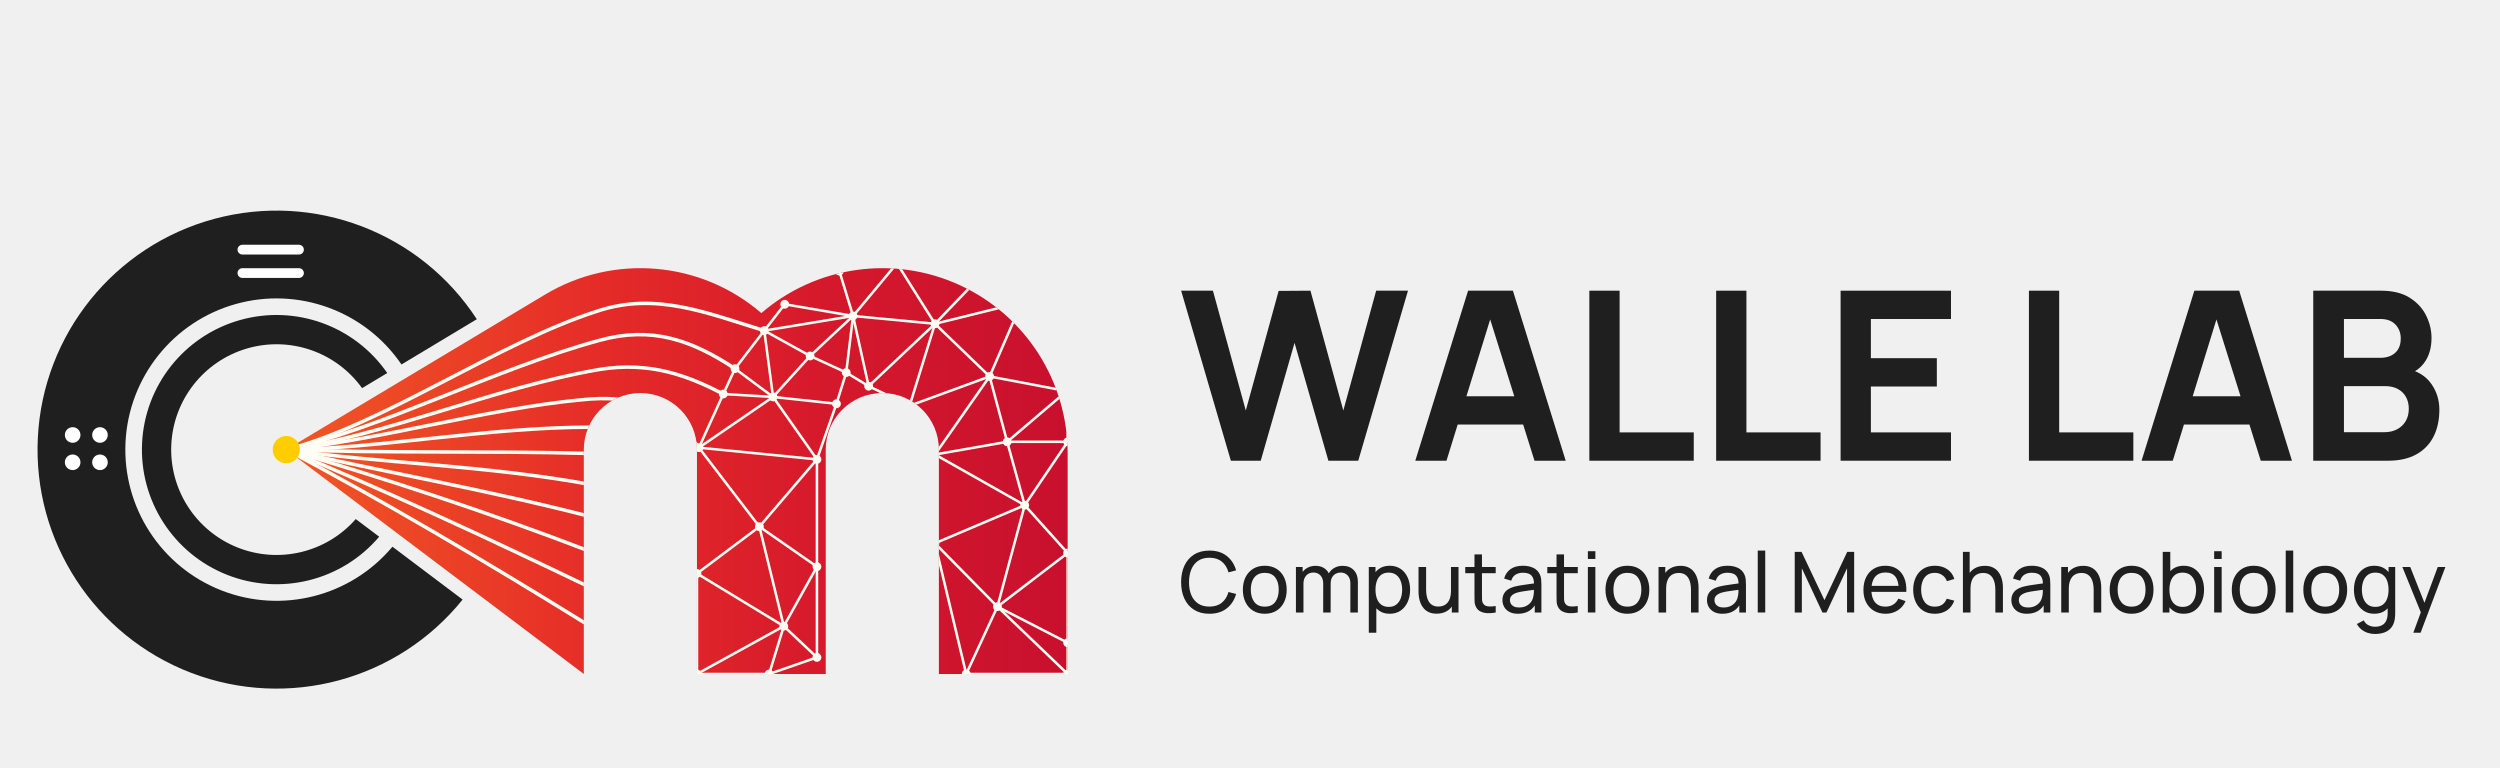
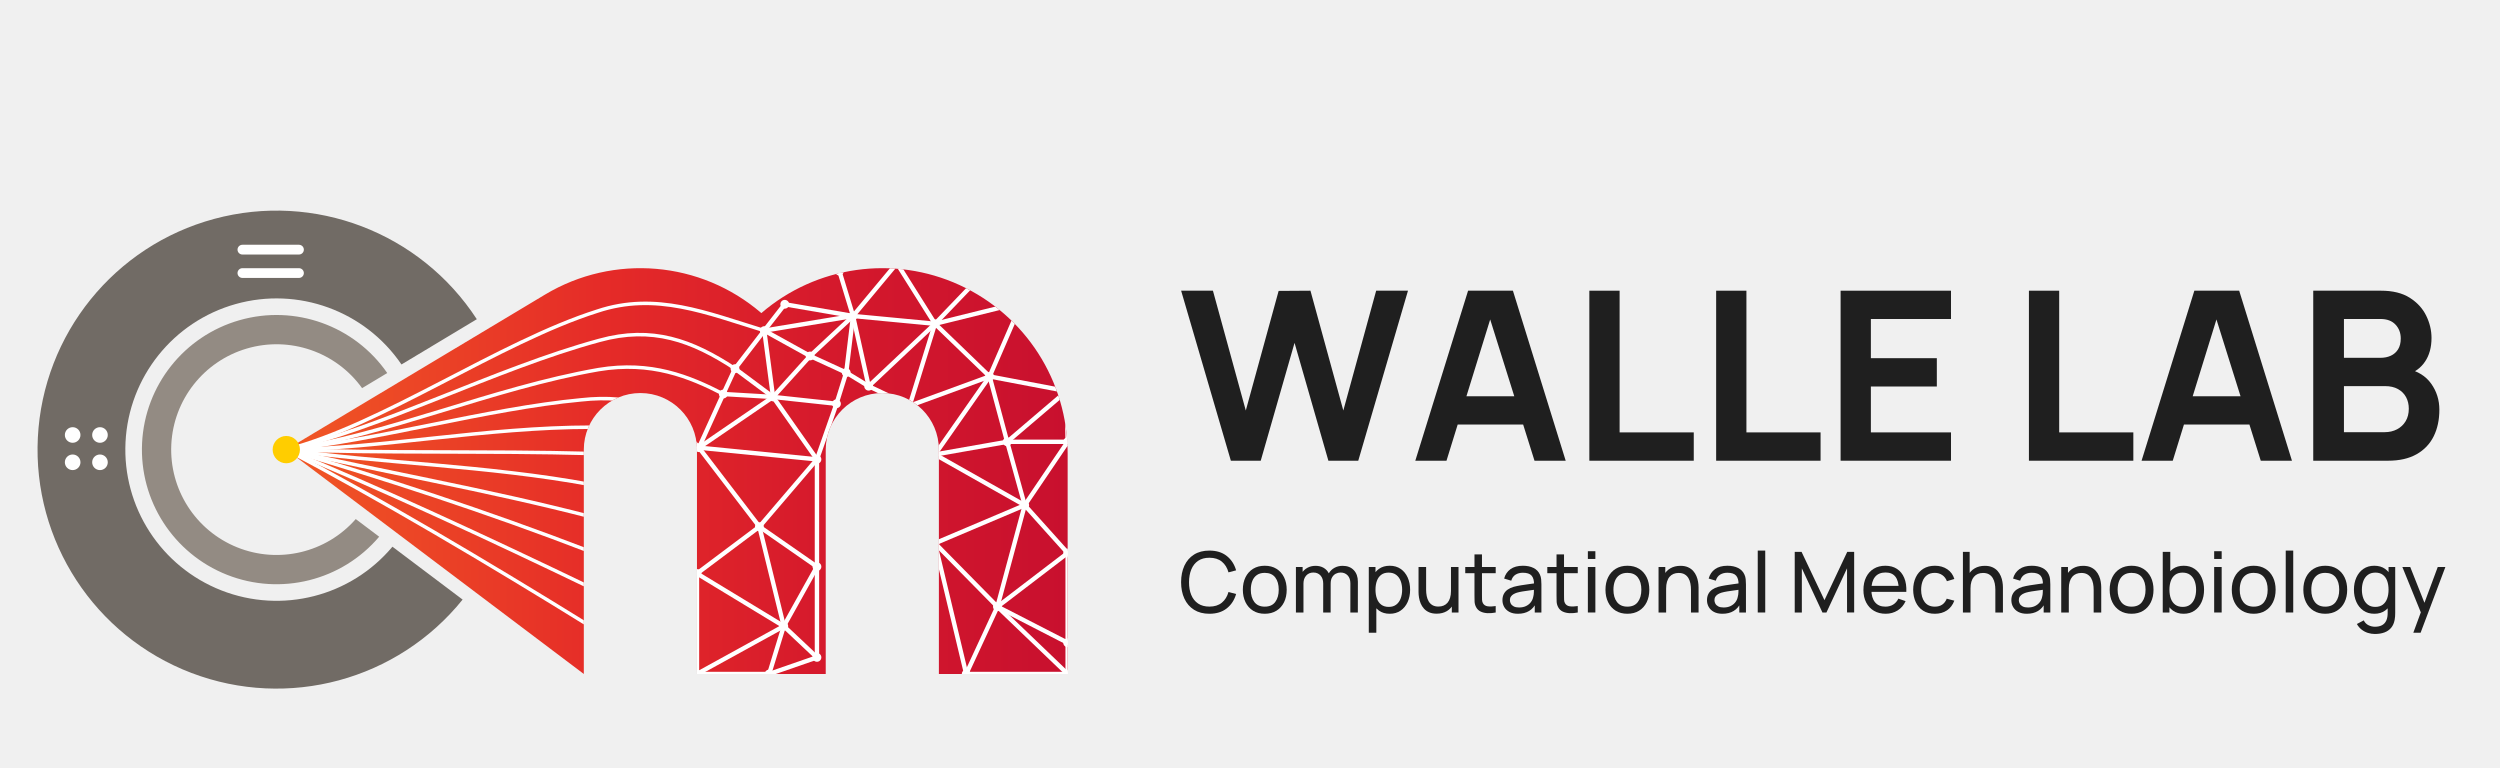
<svg xmlns="http://www.w3.org/2000/svg" width="1400" height="430" viewBox="0 0 1400 430">
  <svg x="10" y="30" width="600" height="366" viewBox="0 0 1098 670">
    <g transform="translate(0 0) scale(1) translate(-70 -295)">
      <defs>
        <linearGradient id="charcoal" x1="130" y1="470" x2="510" y2="900" gradientUnits="userSpaceOnUse">
          <stop stop-color="#1f1f1f" />
          <stop offset="1" stop-color="#1f1f1f" />
        </linearGradient>
        <linearGradient id="colour" x1="326" y1="705" x2="1146" y2="705" gradientUnits="userSpaceOnUse">
          <stop stop-color="#f15a24" />
          <stop offset=".42" stop-color="#e52b28" />
          <stop offset=".7" stop-color="#d5192c" />
          <stop offset="1" stop-color="#c8102e" />
        </linearGradient>
        <clipPath id="m-clip">
          <path d="M345 701 L610.347 542.016 A190 190 0 0 1 832 561.042 A190 190 0 0 1 1146 705 L1146 931 L1014 931 L1014 701 A58 58 0 0 0 898 701 L898 931 L766 931 L766 701 A58 58 0 0 0 650 701 L650 931 L345 701 Z" />
        </clipPath>
      </defs>
-       <g id="charcoal-symbol" fill="#1f1f1f">
+       <g id="charcoal-symbol" fill="#716b65">
        <path d="M540.311 567.312 A245 245 0 1 0 525.758 854.741 L453.821 800.532 A155 155 0 1 1 463.086 613.714 Z" />
-         <path d="M448.488 622.485 A138 138 0 1 0 440.224 790.286 L416.213 772.193 A108 108 0 1 1 422.705 637.977 Z" />
+         <path d="M448.488 622.485 A138 138 0 1 0 440.224 790.286 L416.213 772.193 A108 108 0 1 1 422.705 637.977 Z" fill="#938b83" />
      </g>
      <g id="scanner-controls">
        <path d="M300 496h58 M300 520h58" fill="none" stroke="white" stroke-width="10" stroke-linecap="round" />
        <circle cx="126" cy="686" r="8" fill="white" />
        <circle cx="126" cy="714" r="8" fill="white" />
        <circle cx="154" cy="686" r="8" fill="white" />
        <circle cx="154" cy="714" r="8" fill="white" />
      </g>
      <path id="colour-symbol" d="M345 701 L610.347 542.016 A190 190 0 0 1 832 561.042 A190 190 0 0 1 1146 705 L1146 931 L1014 931 L1014 701 A58 58 0 0 0 898 701 L898 931 L766 931 L766 701 A58 58 0 0 0 650 701 L650 931 L345 701 Z" fill="url(#colour)" />
-       <g clip-path="url(#m-clip)" stroke="#fffdf4" stroke-linecap="round" stroke-linejoin="round">
+       <g clip-path="url(#m-clip)" stroke="#ffffff" stroke-linecap="round" stroke-linejoin="round">
        <g id="radiating-curves" stroke-width="3.6" fill="none">
          <path d="M345 701 C443 676 563 591 664 559 C724 539 776 561 835 579" />
          <path d="M345 701 C439 681 559 618 666 589 C720 574 761 589 805 618" />
          <path d="M345 701 C446 687 556 638 665 619 C719 610 758 626 793 644" />
          <path d="M345 701 C436 692 551 659 647 650 C702 644 739 658 768 699" />
          <path d="M345 701 C441 700 550 678 658 678" />
          <path d="M345 701 C443 705 551 702 658 705" />
          <path d="M345 701 C439 715 551 717 658 737" />
          <path d="M345 701 C440 723 550 742 658 770" />
          <path d="M345 701 C441 729 549 764 658 806" />
          <path d="M345 701 C440 740 550 791 658 843" />
          <path d="M345 701 C438 750 550 816 658 883" />
        </g>
-         <g id="triangular-mesh" stroke-width="2.6" fill="none">
+         <g id="triangular-mesh" stroke-width="4.5" fill="none">
          <path d="M835 579 L805 618" />
          <path d="M835 579 L844 647" />
          <path d="M835 579 L882 605" />
          <path d="M835 579 L926 564" />
          <path d="M835 579 L856 552" />
          <path d="M805 618 L793 644" />
          <path d="M805 618 L844 647" />
          <path d="M793 644 L768 699" />
          <path d="M793 644 L844 647" />
          <path d="M768 699 L844 647" />
          <path d="M768 699 L830 780" />
          <path d="M768 699 L889 711" />
          <path d="M830 780 L889 711" />
          <path d="M830 780 L766 828" />
          <path d="M830 780 L855 882" />
          <path d="M830 780 L889 821" />
          <path d="M766 828 L855 882" />
          <path d="M766 828 L766 931" />
          <path d="M855 882 L766 931" />
          <path d="M855 882 L840 931" />
          <path d="M855 882 L889 914" />
          <path d="M855 882 L889 821" />
          <path d="M766 931 L840 931" />
          <path d="M840 931 L889 914" />
          <path d="M889 914 L889 821" />
          <path d="M889 821 L889 711" />
          <path d="M889 711 L844 647" />
          <path d="M844 647 L882 605" />
          <path d="M844 647 L909 654" />
          <path d="M882 605 L926 564" />
          <path d="M882 605 L919 622" />
          <path d="M919 622 L926 564" />
          <path d="M919 622 L942 636" />
          <path d="M919 622 L909 654" />
          <path d="M942 636 L926 564" />
          <path d="M942 636 L1010 572" />
          <path d="M942 636 L984 656" />
          <path d="M909 654 L889 711" />
          <path d="M926 564 L856 552" />
          <path d="M926 564 L912 518" />
          <path d="M926 564 L971 510" />
          <path d="M926 564 L1010 572" />
          <path d="M971 510 L1010 572" />
          <path d="M971 510 L1057 523" />
          <path d="M1010 572 L1057 523" />
          <path d="M1010 572 L1099 550" />
          <path d="M1010 572 L1066 626" />
          <path d="M1010 572 L984 656" />
          <path d="M1099 550 L1066 626" />
          <path d="M1066 626 L1145 641" />
          <path d="M1066 626 L1084 693" />
          <path d="M1066 626 L1010 706" />
          <path d="M1066 626 L984 656" />
          <path d="M1145 641 L1084 693" />
          <path d="M1145 641 L1146 693" />
          <path d="M1084 693 L1146 693" />
          <path d="M1084 693 L1010 706" />
          <path d="M1084 693 L1102 758" />
          <path d="M1010 706 L1102 758" />
          <path d="M1102 758 L1146 693" />
          <path d="M1102 758 L1010 797" />
          <path d="M1102 758 L1146 807" />
          <path d="M1102 758 L1074 862" />
          <path d="M1010 797 L1074 862" />
          <path d="M1010 797 L1042 931" />
          <path d="M1146 807 L1074 862" />
          <path d="M1146 807 L1146 899" />
          <path d="M1074 862 L1146 899" />
          <path d="M1074 862 L1042 931" />
          <path d="M1074 862 L1146 931" />
          <path d="M1146 899 L1146 931" />
          <path d="M1042 931 L1146 931" />
-           <circle cx="766" cy="828" r="4.5" fill="#fffdf4" stroke="none" />
-           <circle cx="766" cy="931" r="4.5" fill="#fffdf4" stroke="none" />
-           <circle cx="768" cy="699" r="4.5" fill="#fffdf4" stroke="none" />
-           <circle cx="793" cy="644" r="4.5" fill="#fffdf4" stroke="none" />
-           <circle cx="805" cy="618" r="4.5" fill="#fffdf4" stroke="none" />
-           <circle cx="830" cy="780" r="4.5" fill="#fffdf4" stroke="none" />
-           <circle cx="835" cy="579" r="4.5" fill="#fffdf4" stroke="none" />
-           <circle cx="840" cy="931" r="4.5" fill="#fffdf4" stroke="none" />
-           <circle cx="844" cy="647" r="4.5" fill="#fffdf4" stroke="none" />
-           <circle cx="855" cy="882" r="4.5" fill="#fffdf4" stroke="none" />
-           <circle cx="856" cy="552" r="4.5" fill="#fffdf4" stroke="none" />
-           <circle cx="882" cy="605" r="4.5" fill="#fffdf4" stroke="none" />
-           <circle cx="889" cy="711" r="4.5" fill="#fffdf4" stroke="none" />
-           <circle cx="889" cy="821" r="4.5" fill="#fffdf4" stroke="none" />
-           <circle cx="889" cy="914" r="4.5" fill="#fffdf4" stroke="none" />
-           <circle cx="909" cy="654" r="4.5" fill="#fffdf4" stroke="none" />
-           <circle cx="912" cy="518" r="4.5" fill="#fffdf4" stroke="none" />
-           <circle cx="919" cy="622" r="4.5" fill="#fffdf4" stroke="none" />
-           <circle cx="926" cy="564" r="4.5" fill="#fffdf4" stroke="none" />
-           <circle cx="942" cy="636" r="4.5" fill="#fffdf4" stroke="none" />
-           <circle cx="971" cy="510" r="4.5" fill="#fffdf4" stroke="none" />
-           <circle cx="984" cy="656" r="4.5" fill="#fffdf4" stroke="none" />
-           <circle cx="1010" cy="572" r="4.5" fill="#fffdf4" stroke="none" />
-           <circle cx="1010" cy="706" r="4.5" fill="#fffdf4" stroke="none" />
-           <circle cx="1010" cy="797" r="4.5" fill="#fffdf4" stroke="none" />
-           <circle cx="1042" cy="931" r="4.5" fill="#fffdf4" stroke="none" />
-           <circle cx="1057" cy="523" r="4.5" fill="#fffdf4" stroke="none" />
-           <circle cx="1066" cy="626" r="4.5" fill="#fffdf4" stroke="none" />
-           <circle cx="1074" cy="862" r="4.5" fill="#fffdf4" stroke="none" />
-           <circle cx="1084" cy="693" r="4.5" fill="#fffdf4" stroke="none" />
-           <circle cx="1099" cy="550" r="4.5" fill="#fffdf4" stroke="none" />
-           <circle cx="1102" cy="758" r="4.5" fill="#fffdf4" stroke="none" />
-           <circle cx="1145" cy="641" r="4.5" fill="#fffdf4" stroke="none" />
-           <circle cx="1146" cy="693" r="4.5" fill="#fffdf4" stroke="none" />
-           <circle cx="1146" cy="807" r="4.5" fill="#fffdf4" stroke="none" />
-           <circle cx="1146" cy="899" r="4.5" fill="#fffdf4" stroke="none" />
-           <circle cx="1146" cy="931" r="4.5" fill="#fffdf4" stroke="none" />
+           <circle cx="766" cy="828" r="4.5" fill="#ffffff" stroke="none" />
+           <circle cx="766" cy="931" r="4.5" fill="#ffffff" stroke="none" />
+           <circle cx="768" cy="699" r="4.5" fill="#ffffff" stroke="none" />
+           <circle cx="793" cy="644" r="4.5" fill="#ffffff" stroke="none" />
+           <circle cx="805" cy="618" r="4.5" fill="#ffffff" stroke="none" />
+           <circle cx="830" cy="780" r="4.5" fill="#ffffff" stroke="none" />
+           <circle cx="835" cy="579" r="4.5" fill="#ffffff" stroke="none" />
+           <circle cx="840" cy="931" r="4.5" fill="#ffffff" stroke="none" />
+           <circle cx="844" cy="647" r="4.5" fill="#ffffff" stroke="none" />
+           <circle cx="855" cy="882" r="4.5" fill="#ffffff" stroke="none" />
+           <circle cx="856" cy="552" r="4.5" fill="#ffffff" stroke="none" />
+           <circle cx="882" cy="605" r="4.5" fill="#ffffff" stroke="none" />
+           <circle cx="889" cy="711" r="4.5" fill="#ffffff" stroke="none" />
+           <circle cx="889" cy="821" r="4.5" fill="#ffffff" stroke="none" />
+           <circle cx="889" cy="914" r="4.5" fill="#ffffff" stroke="none" />
+           <circle cx="909" cy="654" r="4.5" fill="#ffffff" stroke="none" />
+           <circle cx="912" cy="518" r="4.5" fill="#ffffff" stroke="none" />
+           <circle cx="919" cy="622" r="4.5" fill="#ffffff" stroke="none" />
+           <circle cx="926" cy="564" r="4.5" fill="#ffffff" stroke="none" />
+           <circle cx="942" cy="636" r="4.5" fill="#ffffff" stroke="none" />
+           <circle cx="971" cy="510" r="4.5" fill="#ffffff" stroke="none" />
+           <circle cx="984" cy="656" r="4.5" fill="#ffffff" stroke="none" />
+           <circle cx="1010" cy="572" r="4.5" fill="#ffffff" stroke="none" />
+           <circle cx="1010" cy="706" r="4.5" fill="#ffffff" stroke="none" />
+           <circle cx="1010" cy="797" r="4.5" fill="#ffffff" stroke="none" />
+           <circle cx="1042" cy="931" r="4.5" fill="#ffffff" stroke="none" />
+           <circle cx="1057" cy="523" r="4.5" fill="#ffffff" stroke="none" />
+           <circle cx="1066" cy="626" r="4.5" fill="#ffffff" stroke="none" />
+           <circle cx="1074" cy="862" r="4.5" fill="#ffffff" stroke="none" />
+           <circle cx="1084" cy="693" r="4.5" fill="#ffffff" stroke="none" />
+           <circle cx="1099" cy="550" r="4.5" fill="#ffffff" stroke="none" />
+           <circle cx="1102" cy="758" r="4.5" fill="#ffffff" stroke="none" />
+           <circle cx="1145" cy="641" r="4.5" fill="#ffffff" stroke="none" />
+           <circle cx="1146" cy="693" r="4.5" fill="#ffffff" stroke="none" />
+           <circle cx="1146" cy="807" r="4.5" fill="#ffffff" stroke="none" />
+           <circle cx="1146" cy="899" r="4.5" fill="#ffffff" stroke="none" />
+           <circle cx="1146" cy="931" r="4.5" fill="#ffffff" stroke="none" />
        </g>
-         <g id="mesh-nodes" fill="#fffdf4" stroke="none">
+         <g id="mesh-nodes" fill="#ffffff" stroke="none">















</g>
      </g>
      <circle id="focus" cx="345" cy="701" r="14" fill="#FFCD00" />
    </g>
  </svg>
  <g fill="#1f1f1f">
    <path transform="translate(660 258) scale(0.06612032 -0.06612032)" d="M442.833 0 21.666 1440H291.004L569.335 425.173L847.5 1438.167L1117.004 1440L1395.335 425.173L1673.5 1440H1943.004L1521.837 0H1268.833L982.252 998.16L695.837 0Z" />
    <path transform="translate(789.9264 258) scale(0.06612032 -0.06612032)" d="M40 0 486.998 1440H866.671L1313.67 0H1049.499L647.668 1280.997H700.335L304.171 0ZM298.668 306.165V545.669H1056.668V306.165Z" />
    <path transform="translate(879.4533 258) scale(0.06612032 -0.06612032)" d="M160 0V1440H416.337V239.837H1044.335V0Z" />
    <path transform="translate(950.4666 258) scale(0.06612032 -0.06612032)" d="M160 0V1440H416.337V239.837H1044.335V0Z" />
    <path transform="translate(1021.48 258) scale(0.06612032 -0.06612032)" d="M140 0V1440H1075.001V1200.163H396.337V868.336H955.001V628.499H396.337V239.837H1075.001V0Z" />
    <path transform="translate(1125.619 258) scale(0.06612032 -0.06612032)" d="M160 0V1440H416.337V239.837H1044.335V0Z" />
    <path transform="translate(1196.633 258) scale(0.06612032 -0.06612032)" d="M40 0 486.998 1440H866.671L1313.67 0H1049.499L647.668 1280.997H700.335L304.171 0ZM298.668 306.165V545.669H1056.668V306.165Z" />
    <path transform="translate(1286.159 258) scale(0.06612032 -0.06612032)" d="M140 0V1440H713.501Q863.335 1440 957.752 1379.916Q1052.169 1319.833 1096.918 1227.916Q1141.668 1135.999 1141.668 1040.166Q1141.668 919.749 1086.21 838.457Q1030.752 757.166 934.669 729.166L934.336 779Q1070.002 749.5 1139.085 652.125Q1208.168 554.75 1208.168 432.001Q1208.168 303.501 1159.96 206.459Q1111.752 109.417 1014.877 54.709Q918.002 0 773.501 0ZM400.004 241.67H744.501Q803.584 241.67 849.958 266.128Q896.332 290.586 922.832 335.044Q949.331 379.502 949.331 440.501Q949.331 495.084 926.373 538.125Q903.415 581.166 858.249 606.499Q813.083 631.831 747.834 631.831H400.004ZM400.004 871.502H709.834Q758.75 871.502 797.374 889.418Q835.999 907.334 858.581 943.542Q881.164 979.749 881.164 1035.165Q881.164 1105.664 836.457 1152.997Q791.75 1200.33 709.834 1200.33H400.004Z" />
  </g>
  <g fill="#1f1f1f">
    <path transform="translate(660 343) scale(0.02358804 -0.02358804)" d="M732 -30Q516.5 -30 366.5 65.0Q216.5 160 138.25 329.0Q60 498 60 720Q60 942 138.25 1111.0Q216.5 1280 366.5 1375.0Q516.5 1470 732 1470Q982 1470 1143.25 1342.75Q1304.5 1215.5 1366 1001L1185 953Q1141 1114 1027.75 1207.0Q914.5 1300 732 1300Q571 1300 464.0 1227.0Q357 1154 303.0 1023.25Q249 892.5 248 720Q247 547.5 301.0 417.0Q355 286.5 463.0 213.25Q571 140 732 140Q914.5 140 1027.75 233.5Q1141 327 1185 487L1366 439Q1304.5 224.5 1143.25 97.25Q982 -30 732 -30Z" />
    <path transform="translate(694.1083 343) scale(0.02358804 -0.02358804)" d="M600 -30Q438.5 -30 322.0 43.0Q205.5 116 142.75 244.75Q80 373.5 80 541Q80 710.5 144.0 838.75Q208 967 324.75 1038.5Q441.5 1110 600 1110Q762 1110 878.75 1037.25Q995.5 964.5 1058.25 836.25Q1121 708 1121 541Q1121 371.5 1057.75 243.0Q994.5 114.5 877.5 42.25Q760.5 -30 600 -30ZM600 139Q767.5 139 849.75 251.0Q932 363 932 541Q932 723.5 849.0 832.25Q766 941 600 941Q487 941 413.75 890.0Q340.5 839 304.75 749.0Q269 659 269 541Q269 358.5 353.0 248.75Q437 139 600 139Z" />
    <path transform="translate(722.4375 343) scale(0.02358804 -0.02358804)" d="M1431 0 1432 691Q1432 812 1367.25 880.5Q1302.5 949 1200 949Q1139.5 949 1085.75 921.25Q1032 893.5 998.0 835.25Q964 777 964 686L870 724Q867.5 839 917.0 925.5Q966.5 1012 1052.75 1060.0Q1139 1108 1247 1108Q1416 1108 1513.0 1005.25Q1610 902.5 1610 730L1609 0ZM139 0V1080H298V791H318V0ZM786 0 787 684Q787 807.5 723.0 878.25Q659 949 553 949Q447.5 949 382.75 876.75Q318 804.5 318 686L224 742Q224 847 274.0 929.75Q324 1012.5 410.0 1060.25Q496 1108 605 1108Q714 1108 794.75 1061.75Q875.5 1015.5 919.75 930.0Q964 844.5 964 727L963 0Z" />
    <path transform="translate(763.2449 343) scale(0.02358804 -0.02358804)" d="M636 -30Q484 -30 380.0 45.5Q276 121 222.5 250.25Q169 379.5 169 541Q169 704 222.5 832.75Q276 961.5 380.25 1035.75Q484.5 1110 637 1110Q787 1110 895.25 1035.25Q1003.5 960.5 1061.75 831.75Q1120 703 1120 541Q1120 379 1061.75 249.75Q1003.5 120.5 895.25 45.25Q787 -30 636 -30ZM139 -480V1080H298V285H318V-480ZM614 133Q720.5 133 790.75 187.0Q861 241 896.0 333.5Q931 426 931 541Q931 655 896.25 747.0Q861.5 839 790.25 893.0Q719 947 609 947Q503.5 947 434.5 895.5Q365.5 844 331.75 752.25Q298 660.5 298 541Q298 422.5 331.5 330.25Q365 238 435.0 185.5Q505 133 614 133Z" />
    <path transform="translate(791.5505 343) scale(0.02358804 -0.02358804)" d="M550 -28Q445.5 -28 371.25 5.0Q297 38 248.0 92.75Q199 147.5 171.0 214.75Q143 282 131.5 351.75Q120 421.5 120 483V1080H300V539Q300 463 313.75 391.75Q327.5 320.5 361.0 263.75Q394.5 207 451.0 174.0Q507.5 141 593 141Q660 141 714.75 163.75Q769.5 186.5 808.5 232.25Q847.5 278 868.75 347.75Q890 417.5 890 511L1007 475Q1007 318.5 950.5 205.75Q894 93 791.5 32.5Q689 -28 550 -28ZM910 0V289H890V1080H1069V0Z" />
    <path transform="translate(820.0684 343) scale(0.02358804 -0.02358804)" d="M743 0Q646.5 -19.5 553.25 -16.0Q460 -12.5 386.75 22.0Q313.5 56.5 276 130Q244 193.5 241.5 259.0Q239 324.5 239 408V1380H417V416Q417 349.5 418.5 302.75Q420 256 439 222Q475 157.5 553.5 146.75Q632 136 743 153ZM20 933V1080H743V933Z" />
    <path transform="translate(839.4814 343) scale(0.02358804 -0.02358804)" d="M447 -30Q326 -30 244.25 14.25Q162.5 58.5 121.25 131.75Q80 205 80 292Q80 377 112.25 439.25Q144.5 501.5 203.75 543.25Q263 585 345 609Q422 629.5 517.25 645.25Q612.5 661 710.5 673.75Q808.5 686.5 894 699L830 662Q832.5 805.5 772.25 874.75Q712 944 564 944Q466 944 392.25 899.25Q318.5 854.5 289 755L120 806Q158.5 948 270.75 1029.0Q383 1110 566 1110Q712.5 1110 818.0 1057.5Q923.5 1005 970 899Q993 849 999.0 790.5Q1005 732 1005 668V0H847V259L884 235Q823 103.5 713.25 36.75Q603.5 -30 447 -30ZM474 119Q570 119 640.5 153.25Q711 187.5 754.0 244.25Q797 301 810 368Q824.5 418 826.25 479.25Q828 540.5 828 574L890 547Q803 534.5 718.75 523.5Q634.5 512.5 559.5 500.25Q484.5 488 425 471Q380.5 457 342.25 434.75Q304 412.5 280.5 378.0Q257 343.5 257 293Q257 248.5 279.25 208.75Q301.5 169 349.25 144.0Q397 119 474 119Z" />
    <path transform="translate(866.0179 343) scale(0.02358804 -0.02358804)" d="M743 0Q646.5 -19.5 553.25 -16.0Q460 -12.5 386.75 22.0Q313.5 56.5 276 130Q244 193.5 241.5 259.0Q239 324.5 239 408V1380H417V416Q417 349.5 418.5 302.75Q420 256 439 222Q475 157.5 553.5 146.75Q632 136 743 153ZM20 933V1080H743V933Z" />
    <path transform="translate(885.4309 343) scale(0.02358804 -0.02358804)" d="M160 1271V1455H338V1271ZM160 0V1080H338V0Z" />
    <path transform="translate(897.1777 343) scale(0.02358804 -0.02358804)" d="M600 -30Q438.5 -30 322.0 43.0Q205.5 116 142.75 244.75Q80 373.5 80 541Q80 710.5 144.0 838.75Q208 967 324.75 1038.5Q441.5 1110 600 1110Q762 1110 878.75 1037.25Q995.5 964.5 1058.25 836.25Q1121 708 1121 541Q1121 371.5 1057.75 243.0Q994.5 114.5 877.5 42.25Q760.5 -30 600 -30ZM600 139Q767.5 139 849.75 251.0Q932 363 932 541Q932 723.5 849.0 832.25Q766 941 600 941Q487 941 413.75 890.0Q340.5 839 304.75 749.0Q269 659 269 541Q269 358.5 353.0 248.75Q437 139 600 139Z" />
    <path transform="translate(925.507 343) scale(0.02358804 -0.02358804)" d="M909 0V541Q909 617.5 895.25 688.5Q881.5 759.5 848.0 816.25Q814.5 873 758.0 906.0Q701.5 939 616 939Q549 939 494.25 916.25Q439.5 893.5 400.5 847.75Q361.5 802 340.25 732.5Q319 663 319 569L202 605Q202 761.5 258.5 874.25Q315 987 417.5 1047.5Q520 1108 659 1108Q763.5 1108 837.75 1075.0Q912 1042 961.0 987.25Q1010 932.5 1038.0 865.25Q1066 798 1077.5 728.25Q1089 658.5 1089 597V0ZM139 0V1080H299V791H319V0Z" />
    <path transform="translate(954.0249 343) scale(0.02358804 -0.02358804)" d="M447 -30Q326 -30 244.25 14.25Q162.5 58.5 121.25 131.75Q80 205 80 292Q80 377 112.25 439.25Q144.5 501.5 203.75 543.25Q263 585 345 609Q422 629.5 517.25 645.25Q612.5 661 710.5 673.75Q808.5 686.5 894 699L830 662Q832.5 805.5 772.25 874.75Q712 944 564 944Q466 944 392.25 899.25Q318.5 854.5 289 755L120 806Q158.5 948 270.75 1029.0Q383 1110 566 1110Q712.5 1110 818.0 1057.5Q923.5 1005 970 899Q993 849 999.0 790.5Q1005 732 1005 668V0H847V259L884 235Q823 103.5 713.25 36.75Q603.5 -30 447 -30ZM474 119Q570 119 640.5 153.25Q711 187.5 754.0 244.25Q797 301 810 368Q824.5 418 826.25 479.25Q828 540.5 828 574L890 547Q803 534.5 718.75 523.5Q634.5 512.5 559.5 500.25Q484.5 488 425 471Q380.5 457 342.25 434.75Q304 412.5 280.5 378.0Q257 343.5 257 293Q257 248.5 279.25 208.75Q301.5 169 349.25 144.0Q397 119 474 119Z" />
    <path transform="translate(980.5615 343) scale(0.02358804 -0.02358804)" d="M160 0V1470H338V0Z" />
    <path transform="translate(1001.744 343) scale(0.02358804 -0.02358804)" d="M140 0V1440H302L846 293L1387 1440H1551V1H1382V1049L893 0H798L309 1049V0Z" />
    <path transform="translate(1041.631 343) scale(0.02358804 -0.02358804)" d="M608 -30Q448.5 -30 330.0 40.25Q211.5 110.5 145.75 237.25Q80 364 80 533Q80 710 144.75 839.5Q209.5 969 326.25 1039.5Q443 1110 600 1110Q762.5 1110 877.0 1035.0Q991.5 960 1049.25 821.0Q1107 682 1098.5 490H919V554Q916 753 838.0 851.5Q760 950 606 950Q440.5 950 354.75 844.0Q269 738 269 540Q269 349 354.75 244.0Q440.5 139 600 139Q707 139 786.0 188.0Q865 237 910 329L1081 270Q1017.5 127 891.25 48.5Q765 -30 608 -30ZM209 490V633H1007V490Z" />
    <path transform="translate(1069.488 343) scale(0.02358804 -0.02358804)" d="M595 -30Q430.5 -30 316.0 43.5Q201.5 117 141.5 245.75Q81.5 374.5 80 540Q81.5 708.5 143.0 837.0Q204.5 965.5 319.5 1037.75Q434.5 1110 597 1110Q767.5 1110 891.0 1026.0Q1014.5 942 1057 796L881 743Q846.5 837 770.0 889.0Q693.5 941 595 941Q484 941 412.0 889.5Q340 838 305.0 747.5Q270 657 269 540Q270.5 359.5 352.25 249.25Q434 139 595 139Q700.5 139 770.5 187.5Q840.5 236 877 328L1057 281Q1000.5 130 881.5 50.0Q762.5 -30 595 -30Z" />
    <path transform="translate(1095.954 343) scale(0.02358804 -0.02358804)" d="M909 0V541Q909 617.5 895.25 688.5Q881.5 759.5 848.0 816.25Q814.5 873 758.0 906.0Q701.5 939 616 939Q549 939 494.25 916.25Q439.5 893.5 400.5 847.75Q361.5 802 340.25 732.5Q319 663 319 569L202 605Q202 761.5 258.5 874.25Q315 987 417.5 1047.5Q520 1108 659 1108Q763.5 1108 837.75 1075.0Q912 1042 961.0 987.25Q1010 932.5 1038.0 865.25Q1066 798 1077.5 728.25Q1089 658.5 1089 597V0ZM139 0V1440H299V645H319V0Z" />
    <path transform="translate(1124.472 343) scale(0.02358804 -0.02358804)" d="M447 -30Q326 -30 244.25 14.25Q162.5 58.5 121.25 131.75Q80 205 80 292Q80 377 112.25 439.25Q144.5 501.5 203.75 543.25Q263 585 345 609Q422 629.5 517.25 645.25Q612.5 661 710.5 673.75Q808.5 686.5 894 699L830 662Q832.5 805.5 772.25 874.75Q712 944 564 944Q466 944 392.25 899.25Q318.5 854.5 289 755L120 806Q158.5 948 270.75 1029.0Q383 1110 566 1110Q712.5 1110 818.0 1057.5Q923.5 1005 970 899Q993 849 999.0 790.5Q1005 732 1005 668V0H847V259L884 235Q823 103.5 713.25 36.75Q603.5 -30 447 -30ZM474 119Q570 119 640.5 153.25Q711 187.5 754.0 244.25Q797 301 810 368Q824.5 418 826.25 479.25Q828 540.5 828 574L890 547Q803 534.5 718.75 523.5Q634.5 512.5 559.5 500.25Q484.5 488 425 471Q380.5 457 342.25 434.75Q304 412.5 280.5 378.0Q257 343.5 257 293Q257 248.5 279.25 208.75Q301.5 169 349.25 144.0Q397 119 474 119Z" />
    <path transform="translate(1151.009 343) scale(0.02358804 -0.02358804)" d="M909 0V541Q909 617.5 895.25 688.5Q881.5 759.5 848.0 816.25Q814.5 873 758.0 906.0Q701.5 939 616 939Q549 939 494.25 916.25Q439.5 893.5 400.5 847.75Q361.5 802 340.25 732.5Q319 663 319 569L202 605Q202 761.5 258.5 874.25Q315 987 417.5 1047.5Q520 1108 659 1108Q763.5 1108 837.75 1075.0Q912 1042 961.0 987.25Q1010 932.5 1038.0 865.25Q1066 798 1077.5 728.25Q1089 658.5 1089 597V0ZM139 0V1080H299V791H319V0Z" />
    <path transform="translate(1179.527 343) scale(0.02358804 -0.02358804)" d="M600 -30Q438.5 -30 322.0 43.0Q205.5 116 142.75 244.75Q80 373.5 80 541Q80 710.5 144.0 838.75Q208 967 324.75 1038.5Q441.5 1110 600 1110Q762 1110 878.75 1037.25Q995.5 964.5 1058.25 836.25Q1121 708 1121 541Q1121 371.5 1057.75 243.0Q994.5 114.5 877.5 42.25Q760.5 -30 600 -30ZM600 139Q767.5 139 849.75 251.0Q932 363 932 541Q932 723.5 849.0 832.25Q766 941 600 941Q487 941 413.75 890.0Q340.5 839 304.75 749.0Q269 659 269 541Q269 358.5 353.0 248.75Q437 139 600 139Z" />
    <path transform="translate(1207.856 343) scale(0.02358804 -0.02358804)" d="M636 -30Q484 -30 380.0 45.5Q276 121 222.5 250.25Q169 379.5 169 541Q169 704 222.5 832.75Q276 961.5 380.25 1035.75Q484.5 1110 637 1110Q787 1110 895.25 1035.25Q1003.5 960.5 1061.75 831.75Q1120 703 1120 541Q1120 379 1061.75 249.75Q1003.5 120.5 895.25 45.25Q787 -30 636 -30ZM139 0V1440H318V795H298V0ZM614 133Q720.5 133 790.75 187.0Q861 241 896.0 333.5Q931 426 931 541Q931 655 896.25 747.0Q861.5 839 790.25 893.0Q719 947 609 947Q503.5 947 434.5 895.5Q365.5 844 331.75 752.25Q298 660.5 298 541Q298 422.5 331.5 330.25Q365 238 435.0 185.5Q505 133 614 133Z" />
    <path transform="translate(1236.161 343) scale(0.02358804 -0.02358804)" d="M160 1271V1455H338V1271ZM160 0V1080H338V0Z" />
    <path transform="translate(1247.908 343) scale(0.02358804 -0.02358804)" d="M600 -30Q438.5 -30 322.0 43.0Q205.5 116 142.75 244.75Q80 373.5 80 541Q80 710.5 144.0 838.75Q208 967 324.75 1038.5Q441.5 1110 600 1110Q762 1110 878.75 1037.25Q995.5 964.5 1058.25 836.25Q1121 708 1121 541Q1121 371.5 1057.75 243.0Q994.5 114.5 877.5 42.25Q760.5 -30 600 -30ZM600 139Q767.5 139 849.75 251.0Q932 363 932 541Q932 723.5 849.0 832.25Q766 941 600 941Q487 941 413.75 890.0Q340.5 839 304.75 749.0Q269 659 269 541Q269 358.5 353.0 248.75Q437 139 600 139Z" />
    <path transform="translate(1276.238 343) scale(0.02358804 -0.02358804)" d="M160 0V1470H338V0Z" />
    <path transform="translate(1287.984 343) scale(0.02358804 -0.02358804)" d="M600 -30Q438.5 -30 322.0 43.0Q205.5 116 142.75 244.75Q80 373.5 80 541Q80 710.5 144.0 838.75Q208 967 324.75 1038.5Q441.5 1110 600 1110Q762 1110 878.75 1037.25Q995.5 964.5 1058.25 836.25Q1121 708 1121 541Q1121 371.5 1057.75 243.0Q994.5 114.5 877.5 42.25Q760.5 -30 600 -30ZM600 139Q767.5 139 849.75 251.0Q932 363 932 541Q932 723.5 849.0 832.25Q766 941 600 941Q487 941 413.75 890.0Q340.5 839 304.75 749.0Q269 659 269 541Q269 358.5 353.0 248.75Q437 139 600 139Z" />
    <path transform="translate(1316.314 343) scale(0.02358804 -0.02358804)" d="M577 -510Q492 -510 411.0 -484.25Q330 -458.5 262.5 -406.0Q195 -353.5 150 -273L313 -187Q353 -266.5 426.25 -302.25Q499.5 -338 578 -338Q681 -338 748.75 -300.5Q816.5 -263 849.25 -189.0Q882 -115 881 -5V290H902V1080H1060V-7Q1060 -51.5 1057.25 -92.25Q1054.5 -133 1047 -173Q1026 -288 964.0 -362.5Q902 -437 804.0 -473.5Q706 -510 577 -510ZM564 -30Q413 -30 304.75 45.25Q196.5 120.5 138.25 249.75Q80 379 80 541Q80 703 138.25 831.75Q196.5 960.5 304.75 1035.25Q413 1110 563 1110Q715.5 1110 819.75 1035.75Q924 961.5 977.5 832.75Q1031 704 1031 541Q1031 379.5 977.5 250.25Q924 121 820.0 45.5Q716 -30 564 -30ZM586 133Q695 133 765.0 185.5Q835 238 868.5 330.25Q902 422.5 902 541Q902 660.5 868.25 752.25Q834.5 844 765.5 895.5Q696.5 947 591 947Q481 947 409.5 893.0Q338 839 303.5 747.0Q269 655 269 541Q269 426 304.0 333.5Q339 241 409.25 187.0Q479.5 133 586 133Z" />
    <path transform="translate(1344.619 343) scale(0.02358804 -0.02358804)" d="M290 -480 499 88 502 -80 30 1080H217L587 147H523L870 1080H1051L463 -480Z" />
  </g>
</svg>
